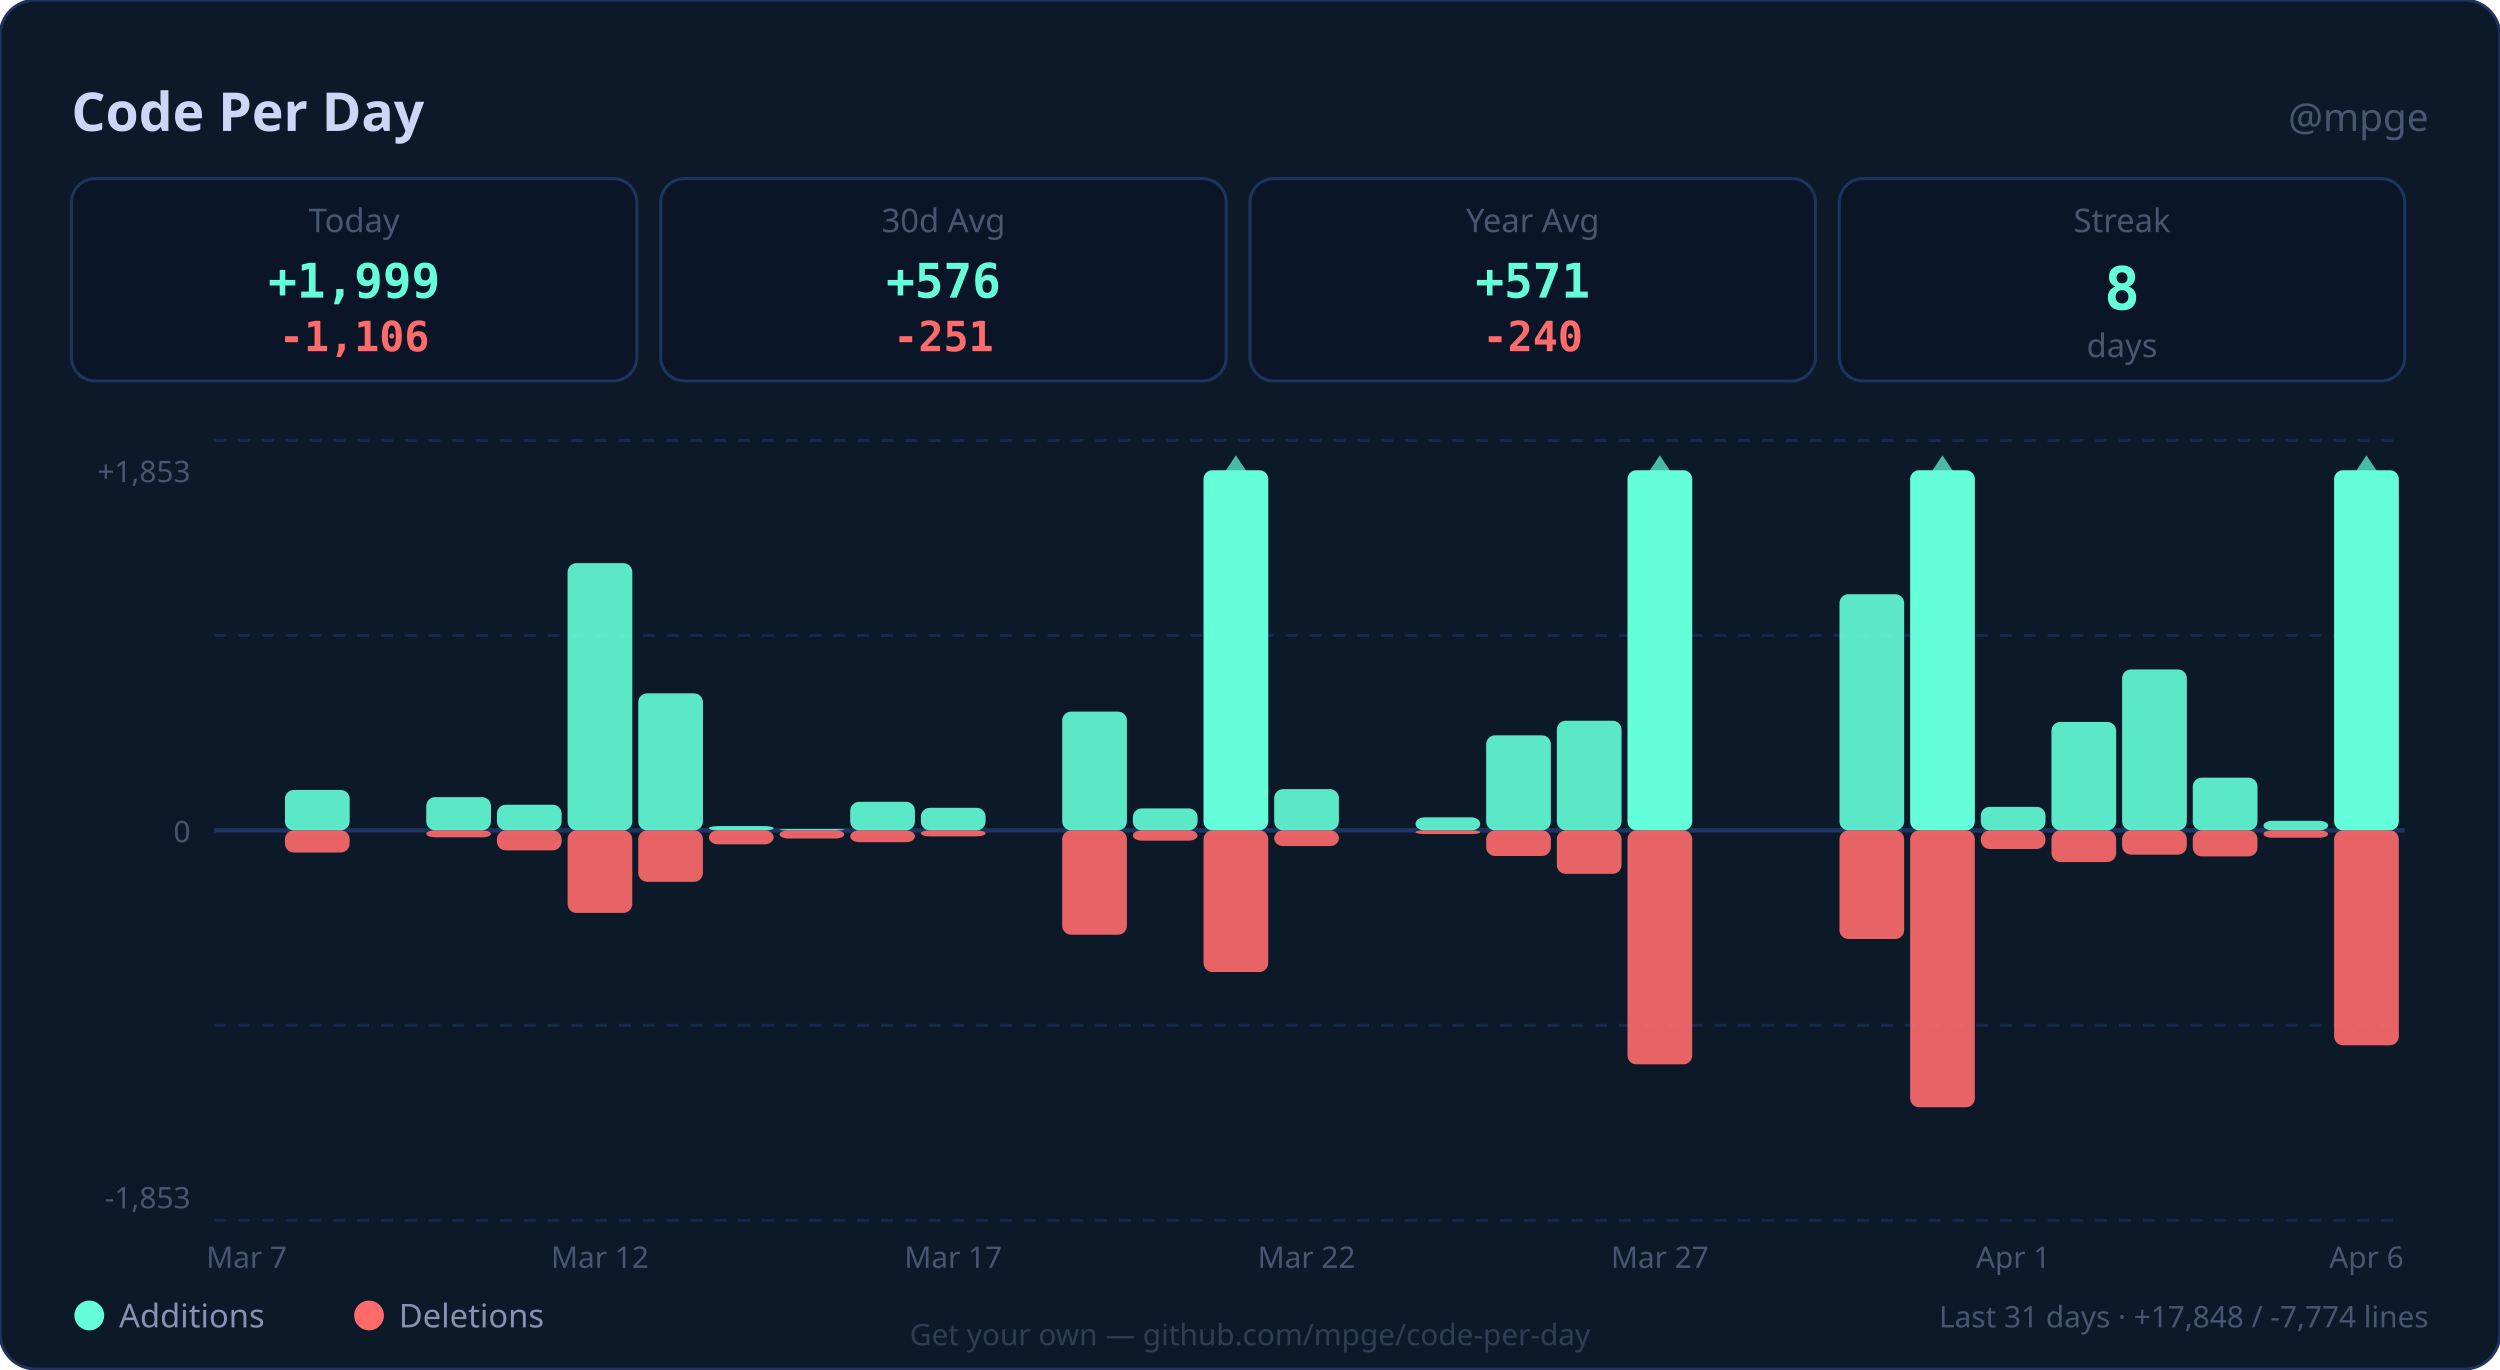
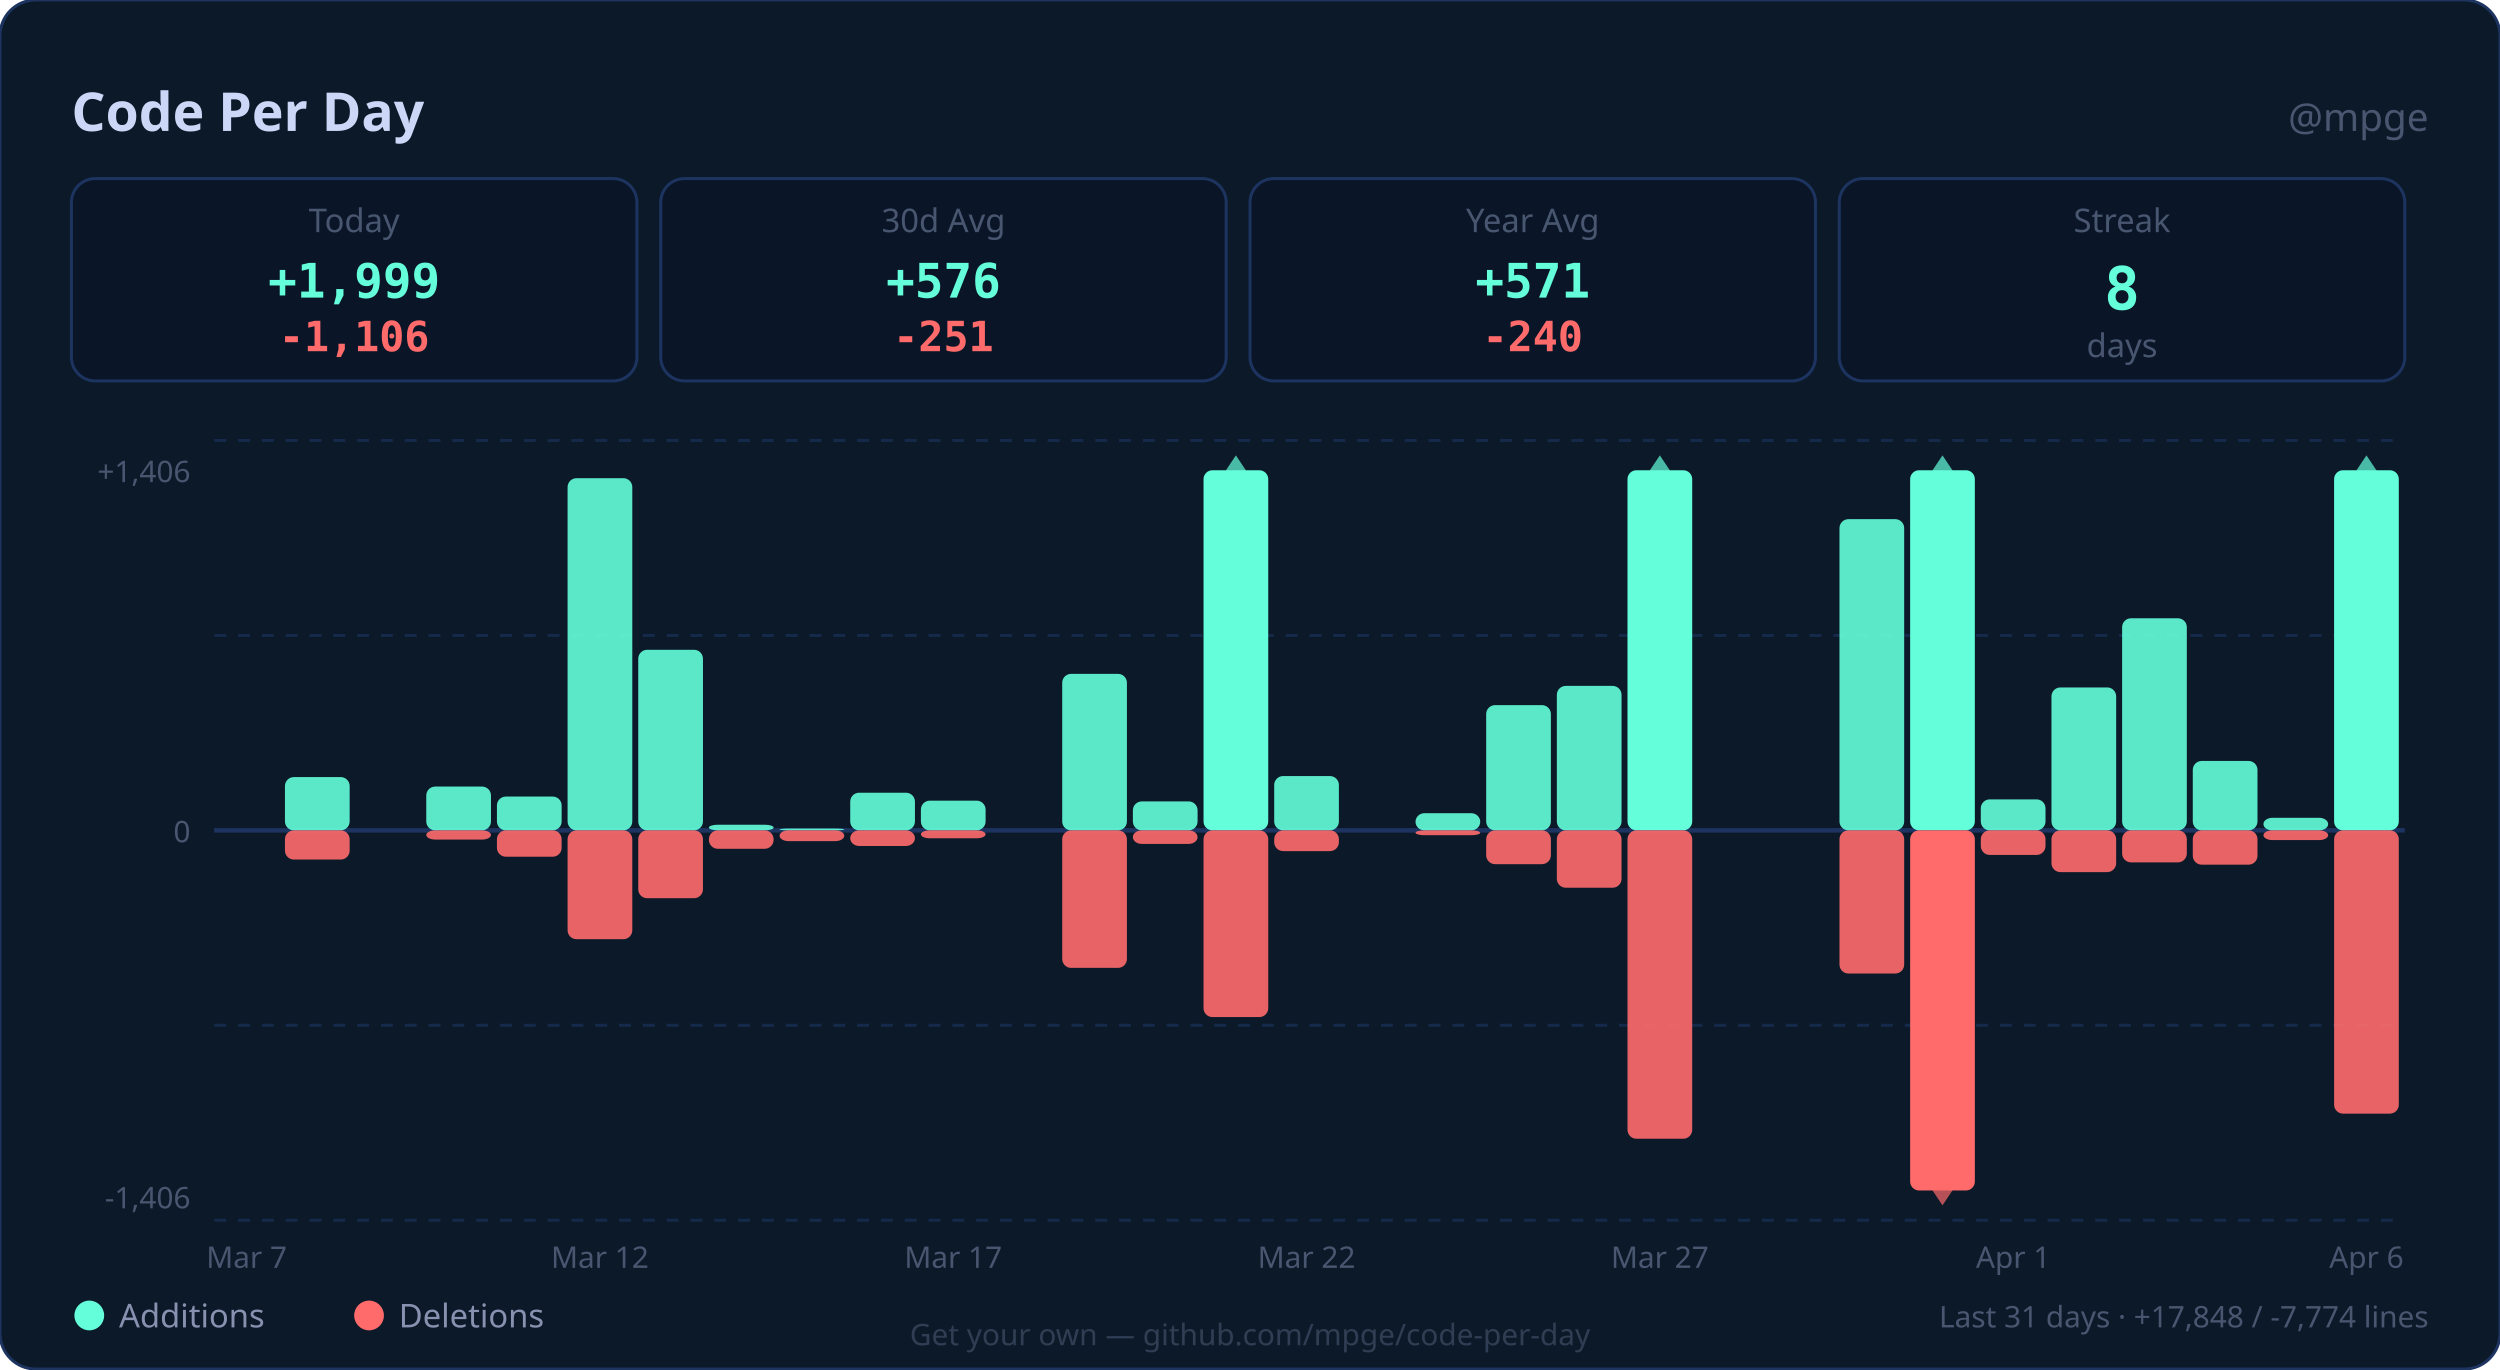
<svg xmlns="http://www.w3.org/2000/svg" width="840" height="460" viewBox="0 0 840 460">
  <style>
      @keyframes fadeInUp {
        from { opacity: 0; transform: translateY(12px); }
        to   { opacity: 1; transform: translateY(0); }
      }
      @keyframes growBar {
        from { transform: scaleY(0); }
        to   { transform: scaleY(1); }
      }
      .cpd-header  { animation: fadeInUp 0.5s ease both; }
      .cpd-stats   { animation: fadeInUp 0.5s ease 0.15s both; }
      .cpd-chart   { animation: fadeInUp 0.5s ease 0.3s both; }
      .cpd-legend  { animation: fadeInUp 0.5s ease 0.45s both; }
    </style>
  <rect width="840" height="460" rx="12" fill="#0b1929" stroke="#1d3461" stroke-width="1" />
  <g class="cpd-header">
    <a href="https://github.com/mpge/code-per-day" target="_blank">
      <text x="24" y="44" fill="#ccd6f6" font-size="18" font-family="'Segoe UI', sans-serif" font-weight="700">Code Per Day</text>
    </a>
    <text x="816" y="44" fill="#495670" font-size="13" font-family="'Segoe UI', sans-serif" text-anchor="end" font-weight="500">@mpge</text>
  </g>
  <g class="cpd-stats">
    <rect x="24" y="60" width="190" height="68" rx="8" fill="#0a1628" stroke="#1d3461" stroke-width="1" />
    <text x="119" y="78" fill="#495670" font-size="11" font-family="'Segoe UI', sans-serif" text-anchor="middle" font-weight="500">Today</text>
    <text x="119" y="100" fill="#64ffda" font-size="16" font-family="'Segoe UI Mono', 'Cascadia Code', monospace" text-anchor="middle" font-weight="700">+1,999</text>
    <text x="119" y="118" fill="#ff6b6b" font-size="14" font-family="'Segoe UI Mono', 'Cascadia Code', monospace" text-anchor="middle" font-weight="600">-1,106</text>
    <rect x="222" y="60" width="190" height="68" rx="8" fill="#0a1628" stroke="#1d3461" stroke-width="1" />
    <text x="317" y="78" fill="#495670" font-size="11" font-family="'Segoe UI', sans-serif" text-anchor="middle" font-weight="500">30d Avg</text>
    <text x="317" y="100" fill="#64ffda" font-size="16" font-family="'Segoe UI Mono', 'Cascadia Code', monospace" text-anchor="middle" font-weight="700">+576</text>
    <text x="317" y="118" fill="#ff6b6b" font-size="14" font-family="'Segoe UI Mono', 'Cascadia Code', monospace" text-anchor="middle" font-weight="600">-251</text>
    <rect x="420" y="60" width="190" height="68" rx="8" fill="#0a1628" stroke="#1d3461" stroke-width="1" />
    <text x="515" y="78" fill="#495670" font-size="11" font-family="'Segoe UI', sans-serif" text-anchor="middle" font-weight="500">Year Avg</text>
    <text x="515" y="100" fill="#64ffda" font-size="16" font-family="'Segoe UI Mono', 'Cascadia Code', monospace" text-anchor="middle" font-weight="700">+571</text>
    <text x="515" y="118" fill="#ff6b6b" font-size="14" font-family="'Segoe UI Mono', 'Cascadia Code', monospace" text-anchor="middle" font-weight="600">-240</text>
    <rect x="618" y="60" width="190" height="68" rx="8" fill="#0a1628" stroke="#1d3461" stroke-width="1" />
    <text x="713" y="78" fill="#495670" font-size="11" font-family="'Segoe UI', sans-serif" text-anchor="middle" font-weight="500">Streak</text>
    <text x="713" y="104" fill="#64ffda" font-size="20" font-family="'Segoe UI Mono', 'Cascadia Code', monospace" text-anchor="middle" font-weight="700">8</text>
    <text x="713" y="120" fill="#495670" font-size="11" font-family="'Segoe UI', sans-serif" text-anchor="middle">days</text>
  </g>
  <g class="cpd-chart">
    <line x1="72" y1="148" x2="808" y2="148" stroke="#152a4a" stroke-width="1" stroke-dasharray="4,4" />
    <line x1="72" y1="213.5" x2="808" y2="213.5" stroke="#152a4a" stroke-width="1" stroke-dasharray="4,4" />
    <line x1="72" y1="279" x2="808" y2="279" stroke="#152a4a" stroke-width="1" stroke-dasharray="4,4" />
    <line x1="72" y1="344.5" x2="808" y2="344.5" stroke="#152a4a" stroke-width="1" stroke-dasharray="4,4" />
    <line x1="72" y1="410" x2="808" y2="410" stroke="#152a4a" stroke-width="1" stroke-dasharray="4,4" />
    <line x1="72" y1="279" x2="808" y2="279" stroke="#1d3461" stroke-width="1.5" />
-     <text x="64" y="162" fill="#495670" font-size="10" font-family="'Segoe UI', sans-serif" text-anchor="end">+1,853</text>
-     <text x="64" y="406" fill="#495670" font-size="10" font-family="'Segoe UI', sans-serif" text-anchor="end">-1,853</text>
+     <text x="64" y="162" fill="#495670" font-size="10" font-family="'Segoe UI', sans-serif" text-anchor="end">+1,406</text>
+     <text x="64" y="406" fill="#495670" font-size="10" font-family="'Segoe UI', sans-serif" text-anchor="end">-1,406</text>
    <text x="64" y="283" fill="#495670" font-size="10" font-family="'Segoe UI', sans-serif" text-anchor="end">0</text>
-     <rect x="95.742" y="265.418" width="21.742" height="13.582" fill="#64ffda" rx="3" opacity="0.9" />
-     <rect x="95.742" y="279" width="21.742" height="7.444" fill="#ff6b6b" rx="3" opacity="0.9" />
-     <rect x="143.226" y="267.834" width="21.742" height="11.166" fill="#64ffda" rx="3" opacity="0.9" />
-     <rect x="143.226" y="279" width="21.742" height="2.351" fill="#ff6b6b" rx="3" opacity="0.9" />
-     <rect x="166.968" y="270.38" width="21.742" height="8.62" fill="#64ffda" rx="3" opacity="0.9" />
-     <rect x="166.968" y="279" width="21.742" height="6.726" fill="#ff6b6b" rx="3" opacity="0.9" />
-     <rect x="190.71" y="189.213" width="21.742" height="89.787" fill="#64ffda" rx="3" opacity="0.9" />
-     <rect x="190.71" y="279" width="21.742" height="27.752" fill="#ff6b6b" rx="3" opacity="0.9" />
-     <rect x="214.452" y="232.964" width="21.742" height="46.036" fill="#64ffda" rx="3" opacity="0.9" />
-     <rect x="214.452" y="279" width="21.742" height="17.304" fill="#ff6b6b" rx="3" opacity="0.9" />
-     <rect x="238.194" y="277.563" width="21.742" height="1.437" fill="#64ffda" rx="3" opacity="0.9" />
-     <rect x="238.194" y="279" width="21.742" height="4.702" fill="#ff6b6b" rx="3" opacity="0.9" />
-     <rect x="261.935" y="278.543" width="21.742" height="0.457" fill="#64ffda" rx="3" opacity="0.9" />
-     <rect x="261.935" y="279" width="21.742" height="2.743" fill="#ff6b6b" rx="3" opacity="0.9" />
-     <rect x="285.677" y="269.401" width="21.742" height="9.599" fill="#64ffda" rx="3" opacity="0.9" />
-     <rect x="285.677" y="279" width="21.742" height="3.983" fill="#ff6b6b" rx="3" opacity="0.9" />
-     <rect x="309.419" y="271.425" width="21.742" height="7.575" fill="#64ffda" rx="3" opacity="0.9" />
-     <rect x="309.419" y="279" width="21.742" height="2.024" fill="#ff6b6b" rx="3" opacity="0.9" />
-     <rect x="356.903" y="239.102" width="21.742" height="39.898" fill="#64ffda" rx="3" opacity="0.9" />
-     <rect x="356.903" y="279" width="21.742" height="35.066" fill="#ff6b6b" rx="3" opacity="0.9" />
-     <rect x="380.645" y="271.621" width="21.742" height="7.379" fill="#64ffda" rx="3" opacity="0.9" />
-     <rect x="380.645" y="279" width="21.742" height="3.461" fill="#ff6b6b" rx="3" opacity="0.9" />
+     <rect x="95.742" y="261.1" width="21.742" height="17.9" fill="#64ffda" rx="3" opacity="0.9" />
+     <rect x="95.742" y="279" width="21.742" height="9.811" fill="#ff6b6b" rx="3" opacity="0.9" />
+     <rect x="143.226" y="264.284" width="21.742" height="14.716" fill="#64ffda" rx="3" opacity="0.9" />
+     <rect x="143.226" y="279" width="21.742" height="3.098" fill="#ff6b6b" rx="3" opacity="0.9" />
+     <rect x="166.968" y="267.64" width="21.742" height="11.36" fill="#64ffda" rx="3" opacity="0.9" />
+     <rect x="166.968" y="279" width="21.742" height="8.864" fill="#ff6b6b" rx="3" opacity="0.9" />
+     <rect x="190.71" y="160.668" width="21.742" height="118.332" fill="#64ffda" rx="3" opacity="0.9" />
+     <rect x="190.71" y="279" width="21.742" height="36.575" fill="#ff6b6b" rx="3" opacity="0.9" />
+     <rect x="214.452" y="218.328" width="21.742" height="60.672" fill="#64ffda" rx="3" opacity="0.9" />
+     <rect x="214.452" y="279" width="21.742" height="22.806" fill="#ff6b6b" rx="3" opacity="0.9" />
+     <rect x="238.194" y="277.107" width="21.742" height="1.893" fill="#64ffda" rx="3" opacity="0.9" />
+     <rect x="238.194" y="279" width="21.742" height="6.196" fill="#ff6b6b" rx="3" opacity="0.9" />
+     <rect x="261.935" y="278.398" width="21.742" height="0.602" fill="#64ffda" rx="3" opacity="0.9" />
+     <rect x="261.935" y="279" width="21.742" height="3.615" fill="#ff6b6b" rx="3" opacity="0.9" />
+     <rect x="285.677" y="266.349" width="21.742" height="12.651" fill="#64ffda" rx="3" opacity="0.9" />
+     <rect x="285.677" y="279" width="21.742" height="5.25" fill="#ff6b6b" rx="3" opacity="0.9" />
+     <rect x="309.419" y="269.017" width="21.742" height="9.983" fill="#64ffda" rx="3" opacity="0.9" />
+     <rect x="309.419" y="279" width="21.742" height="2.668" fill="#ff6b6b" rx="3" opacity="0.9" />
+     <rect x="356.903" y="226.417" width="21.742" height="52.583" fill="#64ffda" rx="3" opacity="0.9" />
+     <rect x="356.903" y="279" width="21.742" height="46.214" fill="#ff6b6b" rx="3" opacity="0.9" />
+     <rect x="380.645" y="269.275" width="21.742" height="9.725" fill="#64ffda" rx="3" opacity="0.9" />
+     <rect x="380.645" y="279" width="21.742" height="4.561" fill="#ff6b6b" rx="3" opacity="0.9" />
    <rect x="404.387" y="158" width="21.742" height="121" fill="#64ffda" rx="3" opacity="1" />
    <polygon points="411.258,159 419.258,159 415.258,153" fill="#64ffda" opacity="0.7" />
-     <rect x="404.387" y="279" width="21.742" height="47.603" fill="#ff6b6b" rx="3" opacity="0.9" />
-     <rect x="428.129" y="265.157" width="21.742" height="13.843" fill="#64ffda" rx="3" opacity="0.9" />
-     <rect x="428.129" y="279" width="21.742" height="5.289" fill="#ff6b6b" rx="3" opacity="0.9" />
-     <rect x="475.613" y="274.625" width="21.742" height="4.375" fill="#64ffda" rx="3" opacity="0.9" />
-     <rect x="475.613" y="279" width="21.742" height="1.241" fill="#ff6b6b" rx="3" opacity="0.9" />
-     <rect x="499.355" y="247.069" width="21.742" height="31.931" fill="#64ffda" rx="3" opacity="0.9" />
-     <rect x="499.355" y="279" width="21.742" height="8.62" fill="#ff6b6b" rx="3" opacity="0.9" />
-     <rect x="523.097" y="242.171" width="21.742" height="36.829" fill="#64ffda" rx="3" opacity="0.9" />
-     <rect x="523.097" y="279" width="21.742" height="14.627" fill="#ff6b6b" rx="3" opacity="0.9" />
+     <rect x="404.387" y="279" width="21.742" height="62.738" fill="#ff6b6b" rx="3" opacity="0.9" />
+     <rect x="428.129" y="260.755" width="21.742" height="18.245" fill="#64ffda" rx="3" opacity="0.9" />
+     <rect x="428.129" y="279" width="21.742" height="6.971" fill="#ff6b6b" rx="3" opacity="0.9" />
+     <rect x="475.613" y="273.234" width="21.742" height="5.766" fill="#64ffda" rx="3" opacity="0.9" />
+     <rect x="475.613" y="279" width="21.742" height="1.635" fill="#ff6b6b" rx="3" opacity="0.9" />
+     <rect x="499.355" y="236.917" width="21.742" height="42.083" fill="#64ffda" rx="3" opacity="0.9" />
+     <rect x="499.355" y="279" width="21.742" height="11.36" fill="#ff6b6b" rx="3" opacity="0.9" />
+     <rect x="523.097" y="230.462" width="21.742" height="48.538" fill="#64ffda" rx="3" opacity="0.9" />
+     <rect x="523.097" y="279" width="21.742" height="19.277" fill="#ff6b6b" rx="3" opacity="0.9" />
    <rect x="546.839" y="158" width="21.742" height="121" fill="#64ffda" rx="3" opacity="1" />
    <polygon points="553.71,159 561.71,159 557.71,153" fill="#64ffda" opacity="0.7" />
-     <rect x="546.839" y="279" width="21.742" height="78.621" fill="#ff6b6b" rx="3" opacity="0.9" />
-     <rect x="618.065" y="199.661" width="21.742" height="79.339" fill="#64ffda" rx="3" opacity="0.9" />
-     <rect x="618.065" y="279" width="21.742" height="36.502" fill="#ff6b6b" rx="3" opacity="0.9" />
+     <rect x="546.839" y="279" width="21.742" height="103.616" fill="#ff6b6b" rx="3" opacity="0.9" />
+     <rect x="618.065" y="174.437" width="21.742" height="104.563" fill="#64ffda" rx="3" opacity="0.9" />
+     <rect x="618.065" y="279" width="21.742" height="48.107" fill="#ff6b6b" rx="3" opacity="0.9" />
    <rect x="641.806" y="158" width="21.742" height="121" fill="#64ffda" rx="3" opacity="1" />
    <polygon points="648.677,159 656.677,159 652.677,153" fill="#64ffda" opacity="0.7" />
-     <rect x="641.806" y="279" width="21.742" height="93.052" fill="#ff6b6b" rx="3" opacity="0.9" />
-     <rect x="665.548" y="271.099" width="21.742" height="7.901" fill="#64ffda" rx="3" opacity="0.9" />
-     <rect x="665.548" y="279" width="21.742" height="6.269" fill="#ff6b6b" rx="3" opacity="0.9" />
-     <rect x="689.29" y="242.563" width="21.742" height="36.437" fill="#64ffda" rx="3" opacity="0.9" />
-     <rect x="689.29" y="279" width="21.742" height="10.644" fill="#ff6b6b" rx="3" opacity="0.9" />
-     <rect x="713.032" y="224.932" width="21.742" height="54.068" fill="#64ffda" rx="3" opacity="0.9" />
-     <rect x="713.032" y="279" width="21.742" height="8.162" fill="#ff6b6b" rx="3" opacity="0.9" />
-     <rect x="736.774" y="261.304" width="21.742" height="17.696" fill="#64ffda" rx="3" opacity="0.9" />
-     <rect x="736.774" y="279" width="21.742" height="8.75" fill="#ff6b6b" rx="3" opacity="0.9" />
-     <rect x="760.516" y="275.8" width="21.742" height="3.2" fill="#64ffda" rx="3" opacity="0.9" />
-     <rect x="760.516" y="279" width="21.742" height="2.481" fill="#ff6b6b" rx="3" opacity="0.9" />
+     <rect x="641.806" y="279" width="21.742" height="121" fill="#ff6b6b" rx="3" opacity="1" />
+     <polygon points="648.677,399 656.677,399 652.677,405" fill="#ff6b6b" opacity="0.7" />
+     <rect x="665.548" y="268.587" width="21.742" height="10.413" fill="#64ffda" rx="3" opacity="0.9" />
+     <rect x="665.548" y="279" width="21.742" height="8.262" fill="#ff6b6b" rx="3" opacity="0.9" />
+     <rect x="689.29" y="230.979" width="21.742" height="48.021" fill="#64ffda" rx="3" opacity="0.9" />
+     <rect x="689.29" y="279" width="21.742" height="14.028" fill="#ff6b6b" rx="3" opacity="0.9" />
+     <rect x="713.032" y="207.743" width="21.742" height="71.257" fill="#64ffda" rx="3" opacity="0.9" />
+     <rect x="713.032" y="279" width="21.742" height="10.757" fill="#ff6b6b" rx="3" opacity="0.9" />
+     <rect x="736.774" y="255.678" width="21.742" height="23.322" fill="#64ffda" rx="3" opacity="0.9" />
+     <rect x="736.774" y="279" width="21.742" height="11.532" fill="#ff6b6b" rx="3" opacity="0.9" />
+     <rect x="760.516" y="274.783" width="21.742" height="4.217" fill="#64ffda" rx="3" opacity="0.9" />
+     <rect x="760.516" y="279" width="21.742" height="3.27" fill="#ff6b6b" rx="3" opacity="0.9" />
    <rect x="784.258" y="158" width="21.742" height="121" fill="#64ffda" rx="3" opacity="1" />
    <polygon points="791.129,159 799.129,159 795.129,153" fill="#64ffda" opacity="0.7" />
-     <rect x="784.258" y="279" width="21.742" height="72.221" fill="#ff6b6b" rx="3" opacity="0.9" />
+     <rect x="784.258" y="279" width="21.742" height="95.182" fill="#ff6b6b" rx="3" opacity="0.9" />
    <text x="82.871" y="426" fill="#495670" font-size="10" font-family="'Segoe UI', sans-serif" text-anchor="middle">Mar 7</text>
    <text x="201.581" y="426" fill="#495670" font-size="10" font-family="'Segoe UI', sans-serif" text-anchor="middle">Mar 12</text>
    <text x="320.29" y="426" fill="#495670" font-size="10" font-family="'Segoe UI', sans-serif" text-anchor="middle">Mar 17</text>
    <text x="439" y="426" fill="#495670" font-size="10" font-family="'Segoe UI', sans-serif" text-anchor="middle">Mar 22</text>
    <text x="557.71" y="426" fill="#495670" font-size="10" font-family="'Segoe UI', sans-serif" text-anchor="middle">Mar 27</text>
    <text x="676.419" y="426" fill="#495670" font-size="10" font-family="'Segoe UI', sans-serif" text-anchor="middle">Apr 1</text>
    <text x="795.129" y="426" fill="#495670" font-size="10" font-family="'Segoe UI', sans-serif" text-anchor="middle">Apr 6</text>
  </g>
  <g class="cpd-legend">
    <circle cx="30" cy="442" r="5" fill="#64ffda" />
    <text x="40" y="446" fill="#8892b0" font-size="11" font-family="'Segoe UI', sans-serif">Additions</text>
    <circle cx="124" cy="442" r="5" fill="#ff6b6b" />
    <text x="134" y="446" fill="#8892b0" font-size="11" font-family="'Segoe UI', sans-serif">Deletions</text>
    <text x="816" y="446" fill="#495670" font-size="10" font-family="'Segoe UI', sans-serif" text-anchor="end">Last 31 days · +17,848 / -7,774 lines</text>
  </g>
  <a href="https://github.com/mpge/code-per-day" target="_blank">
    <text x="420" y="452" fill="#495670" font-size="10" font-family="'Segoe UI', sans-serif" text-anchor="middle" opacity="0.6">Get your own — github.com/mpge/code-per-day</text>
  </a>
</svg>
